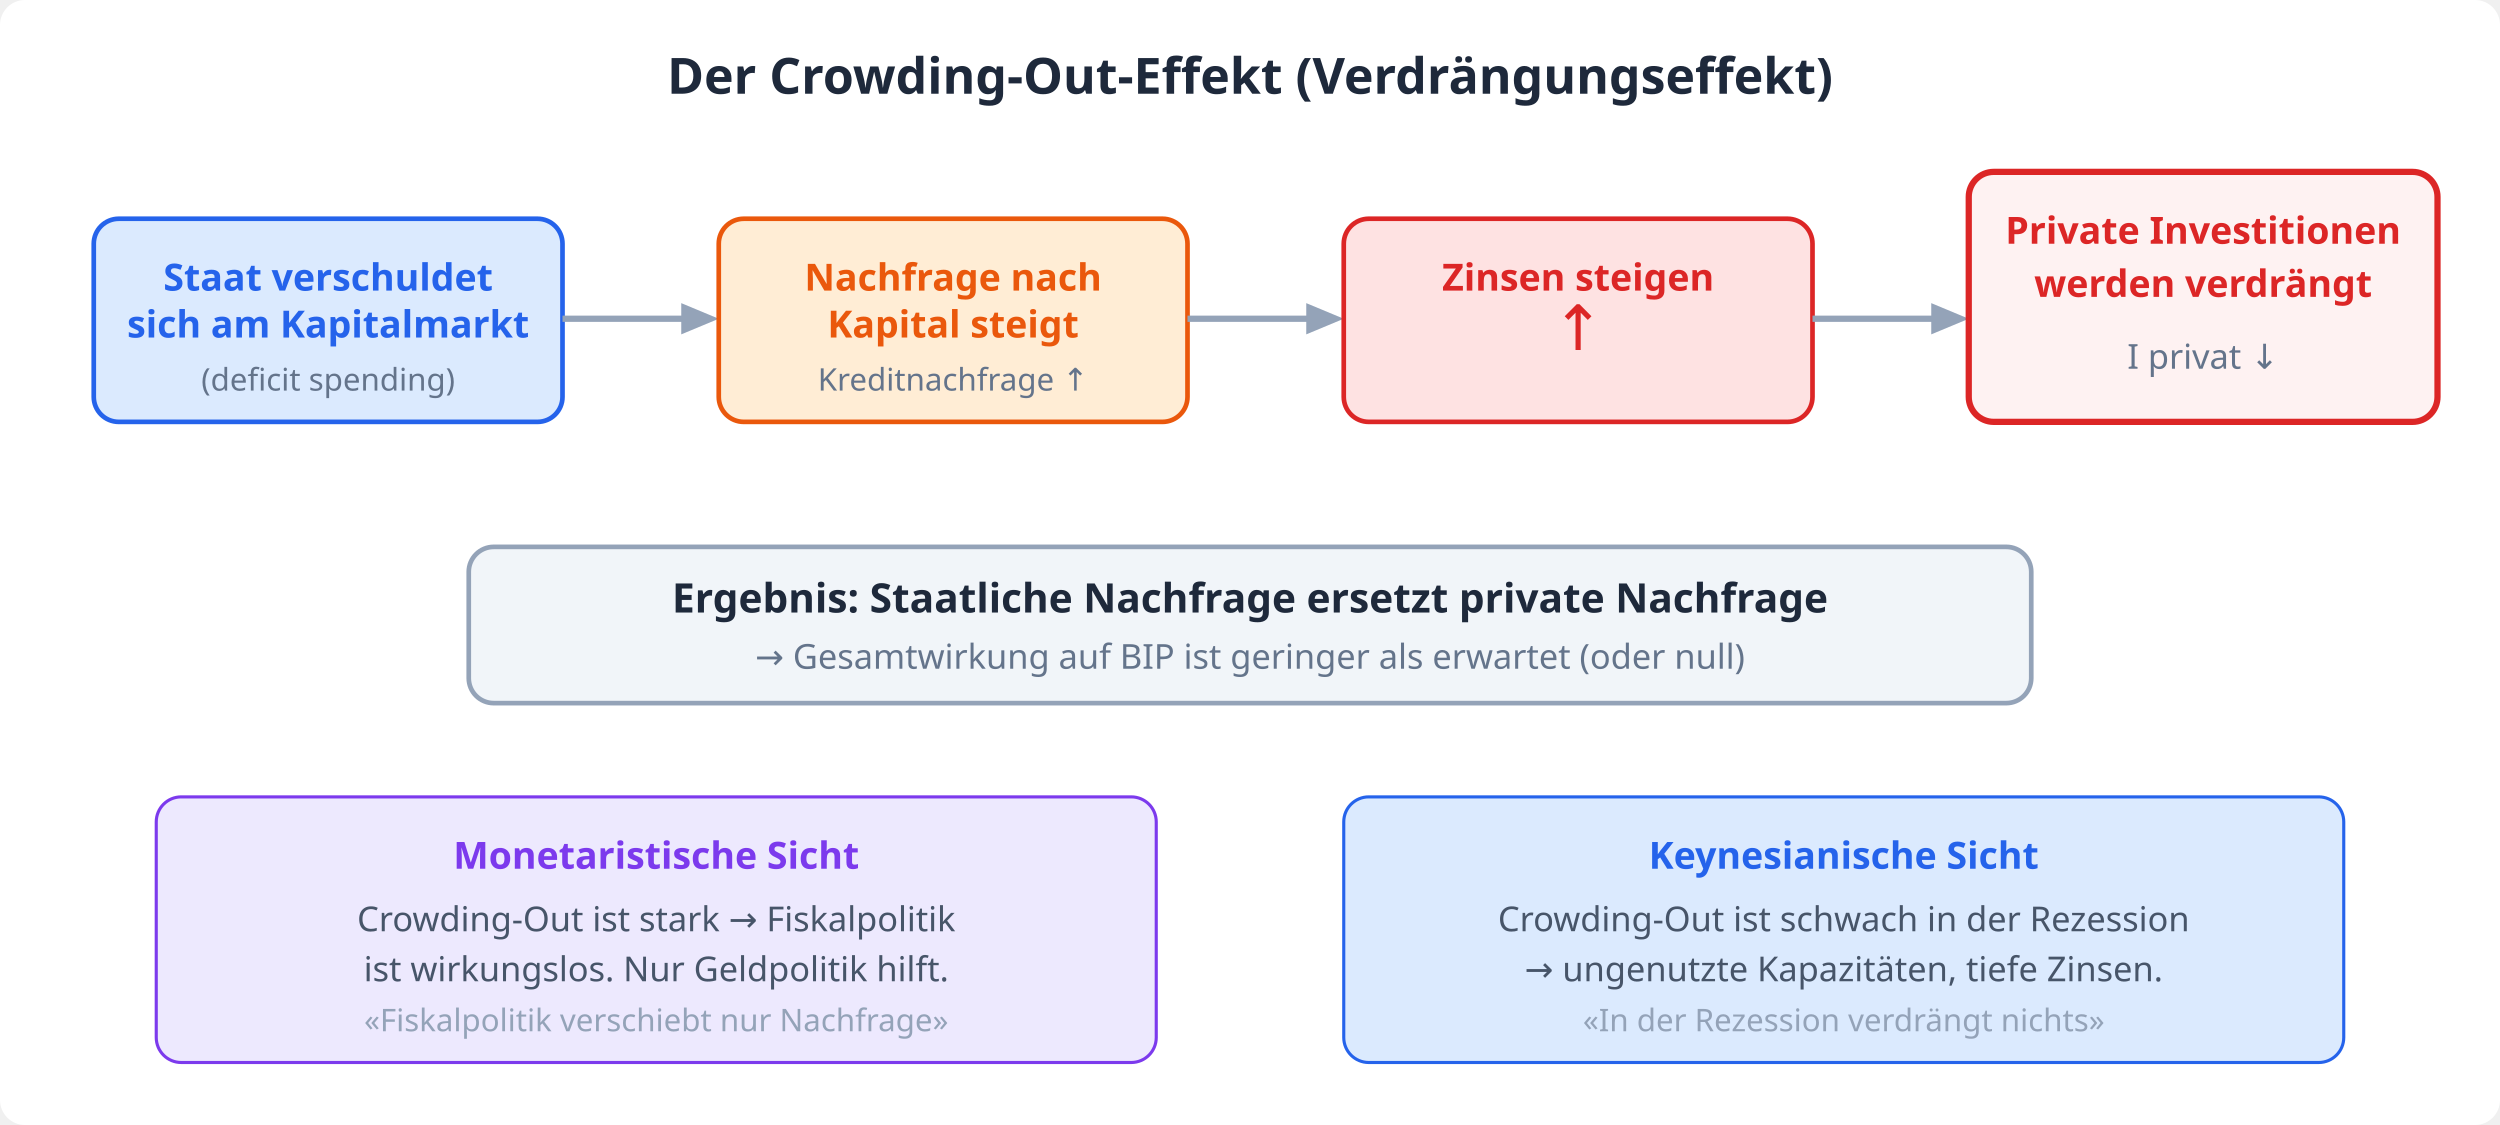
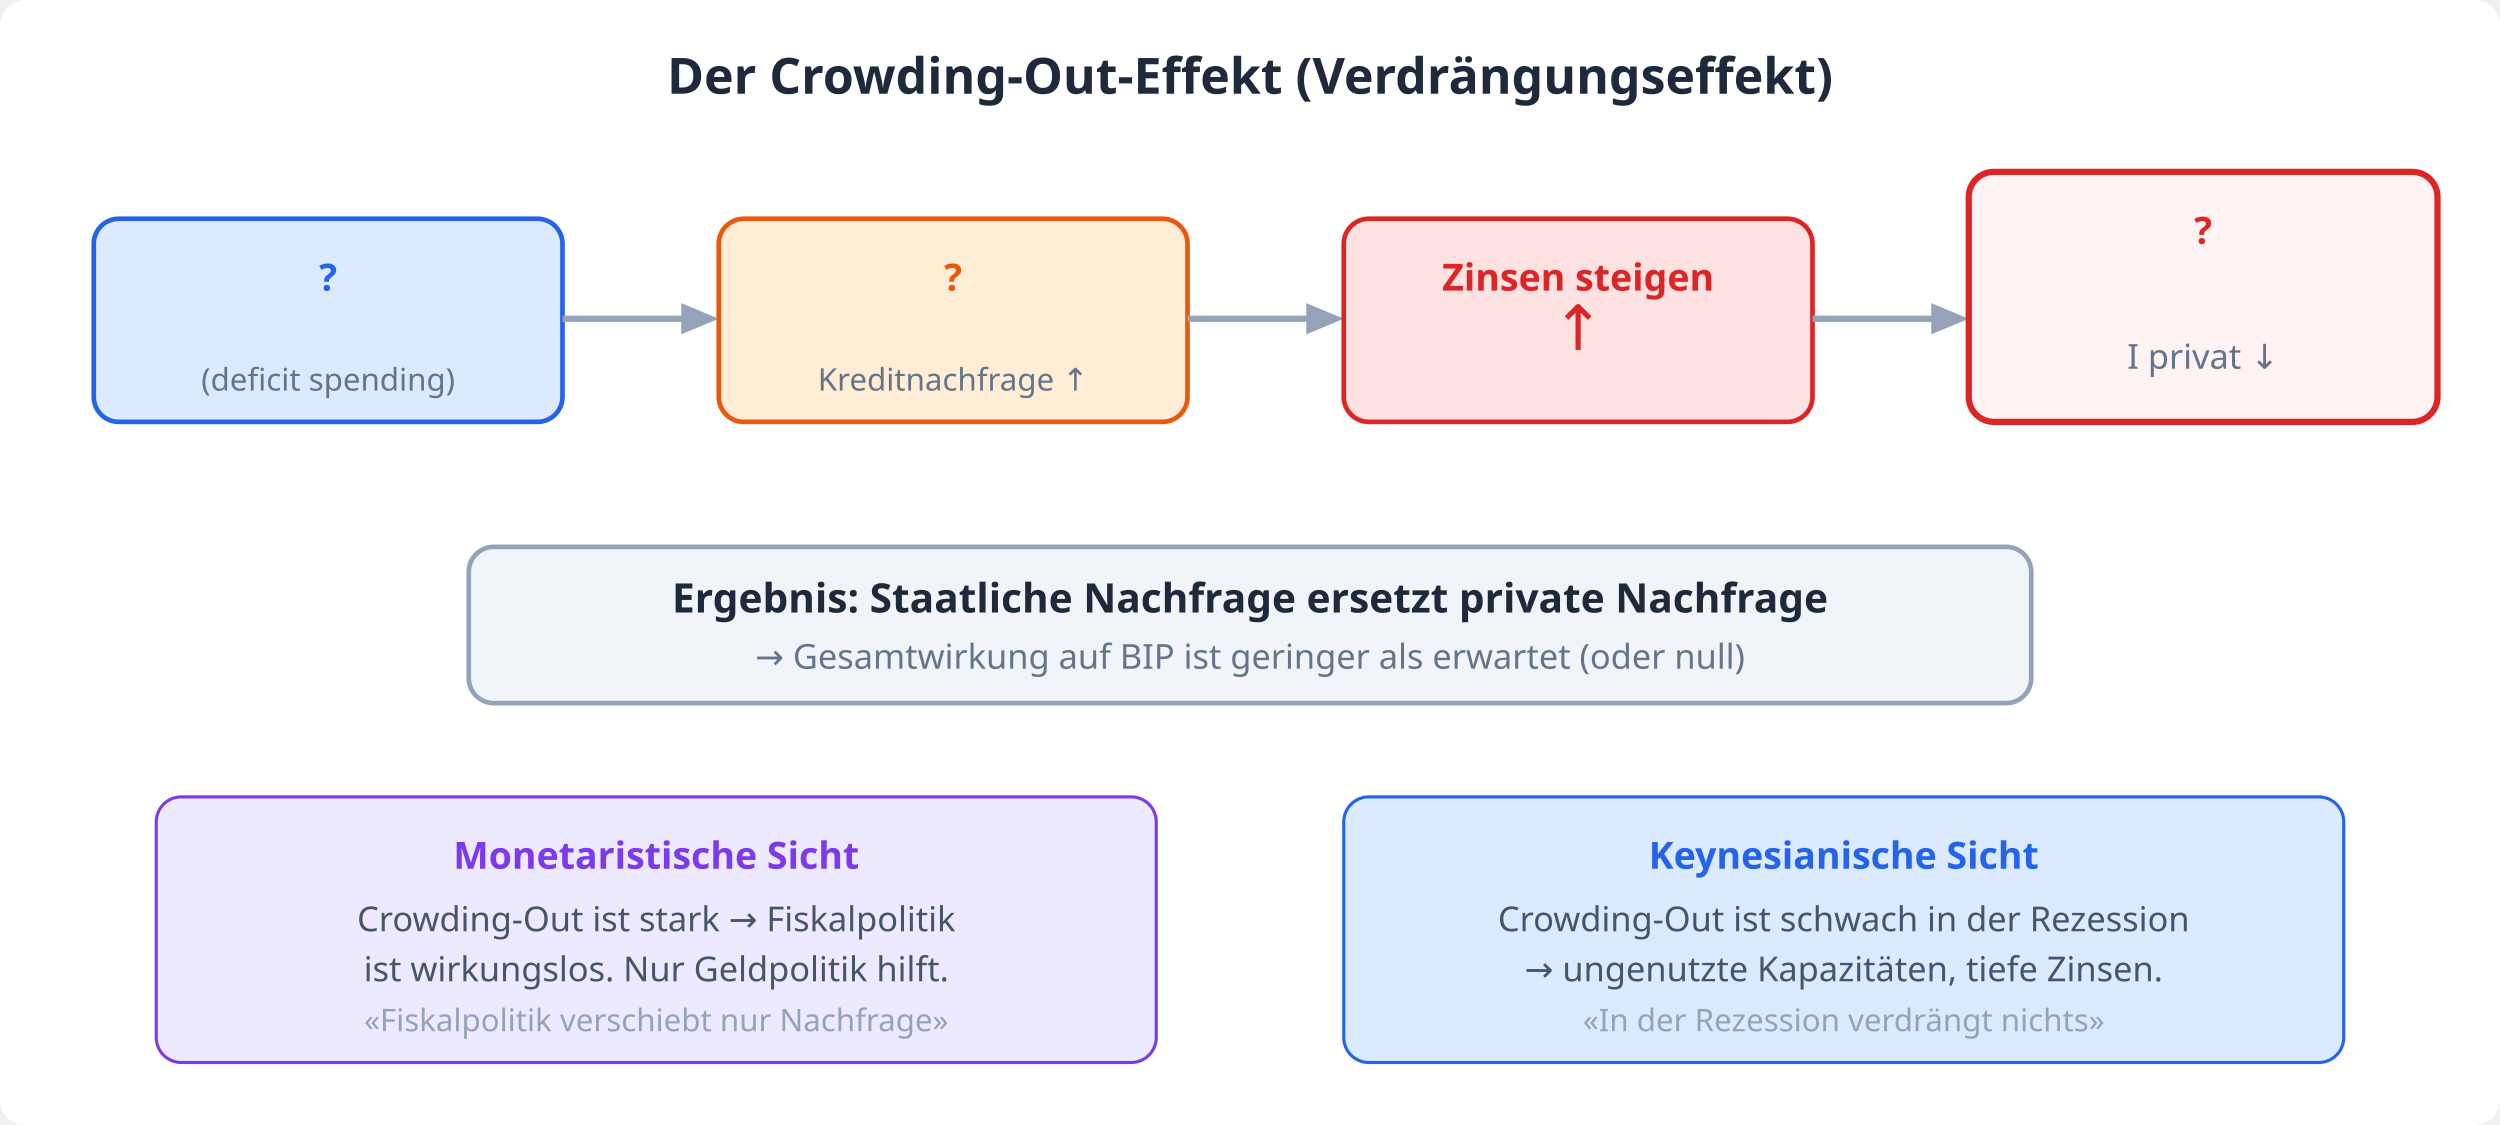
<svg xmlns="http://www.w3.org/2000/svg" viewBox="0 0 800 360" width="800" height="360">
  <rect width="800" height="360" fill="#ffffff" rx="8" />
  <text x="400" y="30" text-anchor="middle" font-family="'DM Sans',system-ui,sans-serif" font-size="16" font-weight="700" fill="#1e293b">Der Crowding-Out-Effekt (Verdrängungseffekt)</text>
  <rect x="30" y="70" width="150" height="65" rx="8" fill="#dbeafe" stroke="#2563eb" stroke-width="1.5" />
-   <text x="105" y="93" text-anchor="middle" font-family="'DM Sans',system-ui,sans-serif" font-size="12" font-weight="600" fill="#2563eb">Staat verschuldet</text>
-   <text x="105" y="108" text-anchor="middle" font-family="'DM Sans',system-ui,sans-serif" font-size="12" font-weight="600" fill="#2563eb">sich am Kapitalmarkt</text>
+   <text x="105" y="93" text-anchor="middle" font-family="'DM Sans',system-ui,sans-serif" font-size="12" font-weight="600" fill="#2563eb">?</text>
+   <text x="105" y="108" text-anchor="middle" font-family="'DM Sans',system-ui,sans-serif" font-size="12" font-weight="600" fill="#2563eb" />
  <text x="105" y="125" text-anchor="middle" font-family="'DM Sans',system-ui,sans-serif" font-size="10" fill="#64748b">(deficit spending)</text>
  <line x1="180" y1="102" x2="220" y2="102" stroke="#94a3b8" stroke-width="2" />
  <polygon points="218,97 218,107 230,102" fill="#94a3b8" />
  <rect x="230" y="70" width="150" height="65" rx="8" fill="#ffedd5" stroke="#ea580c" stroke-width="1.5" />
-   <text x="305" y="93" text-anchor="middle" font-family="'DM Sans',system-ui,sans-serif" font-size="12" font-weight="600" fill="#ea580c">Nachfrage nach</text>
-   <text x="305" y="108" text-anchor="middle" font-family="'DM Sans',system-ui,sans-serif" font-size="12" font-weight="600" fill="#ea580c">Kapital steigt</text>
+   <text x="305" y="93" text-anchor="middle" font-family="'DM Sans',system-ui,sans-serif" font-size="12" font-weight="600" fill="#ea580c">?</text>
+   <text x="305" y="108" text-anchor="middle" font-family="'DM Sans',system-ui,sans-serif" font-size="12" font-weight="600" fill="#ea580c" />
  <text x="305" y="125" text-anchor="middle" font-family="'DM Sans',system-ui,sans-serif" font-size="10" fill="#64748b">Kreditnachfrage ↑</text>
  <line x1="380" y1="102" x2="420" y2="102" stroke="#94a3b8" stroke-width="2" />
  <polygon points="418,97 418,107 430,102" fill="#94a3b8" />
  <rect x="430" y="70" width="150" height="65" rx="8" fill="#fee2e2" stroke="#dc2626" stroke-width="1.5" />
  <text x="505" y="93" text-anchor="middle" font-family="'DM Sans',system-ui,sans-serif" font-size="12" font-weight="600" fill="#dc2626">Zinsen steigen</text>
  <text x="505" y="112" text-anchor="middle" font-family="'DM Sans',system-ui,sans-serif" font-size="20" fill="#dc2626">↑</text>
  <line x1="580" y1="102" x2="620" y2="102" stroke="#94a3b8" stroke-width="2" />
  <polygon points="618,97 618,107 630,102" fill="#94a3b8" />
  <rect x="630" y="55" width="150" height="80" rx="8" fill="#fef2f2" stroke="#dc2626" stroke-width="2" />
-   <text x="705" y="78" text-anchor="middle" font-family="'DM Sans',system-ui,sans-serif" font-size="12" font-weight="700" fill="#dc2626">Private Investitionen</text>
-   <text x="705" y="95" text-anchor="middle" font-family="'DM Sans',system-ui,sans-serif" font-size="12" font-weight="700" fill="#dc2626">werden verdrängt</text>
+   <text x="705" y="78" text-anchor="middle" font-family="'DM Sans',system-ui,sans-serif" font-size="12" font-weight="700" fill="#dc2626">?</text>
+   <text x="705" y="95" text-anchor="middle" font-family="'DM Sans',system-ui,sans-serif" font-size="12" font-weight="700" fill="#dc2626" />
  <text x="705" y="118" text-anchor="middle" font-family="'DM Sans',system-ui,sans-serif" font-size="11" fill="#64748b">I privat ↓</text>
  <rect x="150" y="175" width="500" height="50" rx="8" fill="#f1f5f9" stroke="#94a3b8" stroke-width="1.5" />
  <text x="400" y="196" text-anchor="middle" font-family="'DM Sans',system-ui,sans-serif" font-size="13" font-weight="600" fill="#1e293b">Ergebnis: Staatliche Nachfrage ersetzt private Nachfrage</text>
  <text x="400" y="214" text-anchor="middle" font-family="'DM Sans',system-ui,sans-serif" font-size="11" fill="#64748b">→ Gesamtwirkung auf BIP ist geringer als erwartet (oder null)</text>
  <rect x="50" y="255" width="320" height="85" rx="8" fill="#ede9fe" stroke="#7c3aed" stroke-width="1" />
  <text x="210" y="278" text-anchor="middle" font-family="'DM Sans',system-ui,sans-serif" font-size="12" font-weight="700" fill="#7c3aed">Monetaristische Sicht</text>
  <text x="210" y="298" text-anchor="middle" font-family="'DM Sans',system-ui,sans-serif" font-size="11" fill="#475569">Crowding-Out ist stark → Fiskalpolitik</text>
  <text x="210" y="314" text-anchor="middle" font-family="'DM Sans',system-ui,sans-serif" font-size="11" fill="#475569">ist wirkungslos. Nur Geldpolitik hilft.</text>
  <text x="210" y="330" text-anchor="middle" font-family="'DM Sans',system-ui,sans-serif" font-size="10" fill="#94a3b8">«Fiskalpolitik verschiebt nur Nachfrage»</text>
  <rect x="430" y="255" width="320" height="85" rx="8" fill="#dbeafe" stroke="#2563eb" stroke-width="1" />
  <text x="590" y="278" text-anchor="middle" font-family="'DM Sans',system-ui,sans-serif" font-size="12" font-weight="700" fill="#2563eb">Keynesianische Sicht</text>
  <text x="590" y="298" text-anchor="middle" font-family="'DM Sans',system-ui,sans-serif" font-size="11" fill="#475569">Crowding-Out ist schwach in der Rezession</text>
  <text x="590" y="314" text-anchor="middle" font-family="'DM Sans',system-ui,sans-serif" font-size="11" fill="#475569">→ ungenutzte Kapazitäten, tiefe Zinsen.</text>
  <text x="590" y="330" text-anchor="middle" font-family="'DM Sans',system-ui,sans-serif" font-size="10" fill="#94a3b8">«In der Rezession verdrängt nichts»</text>
</svg>
